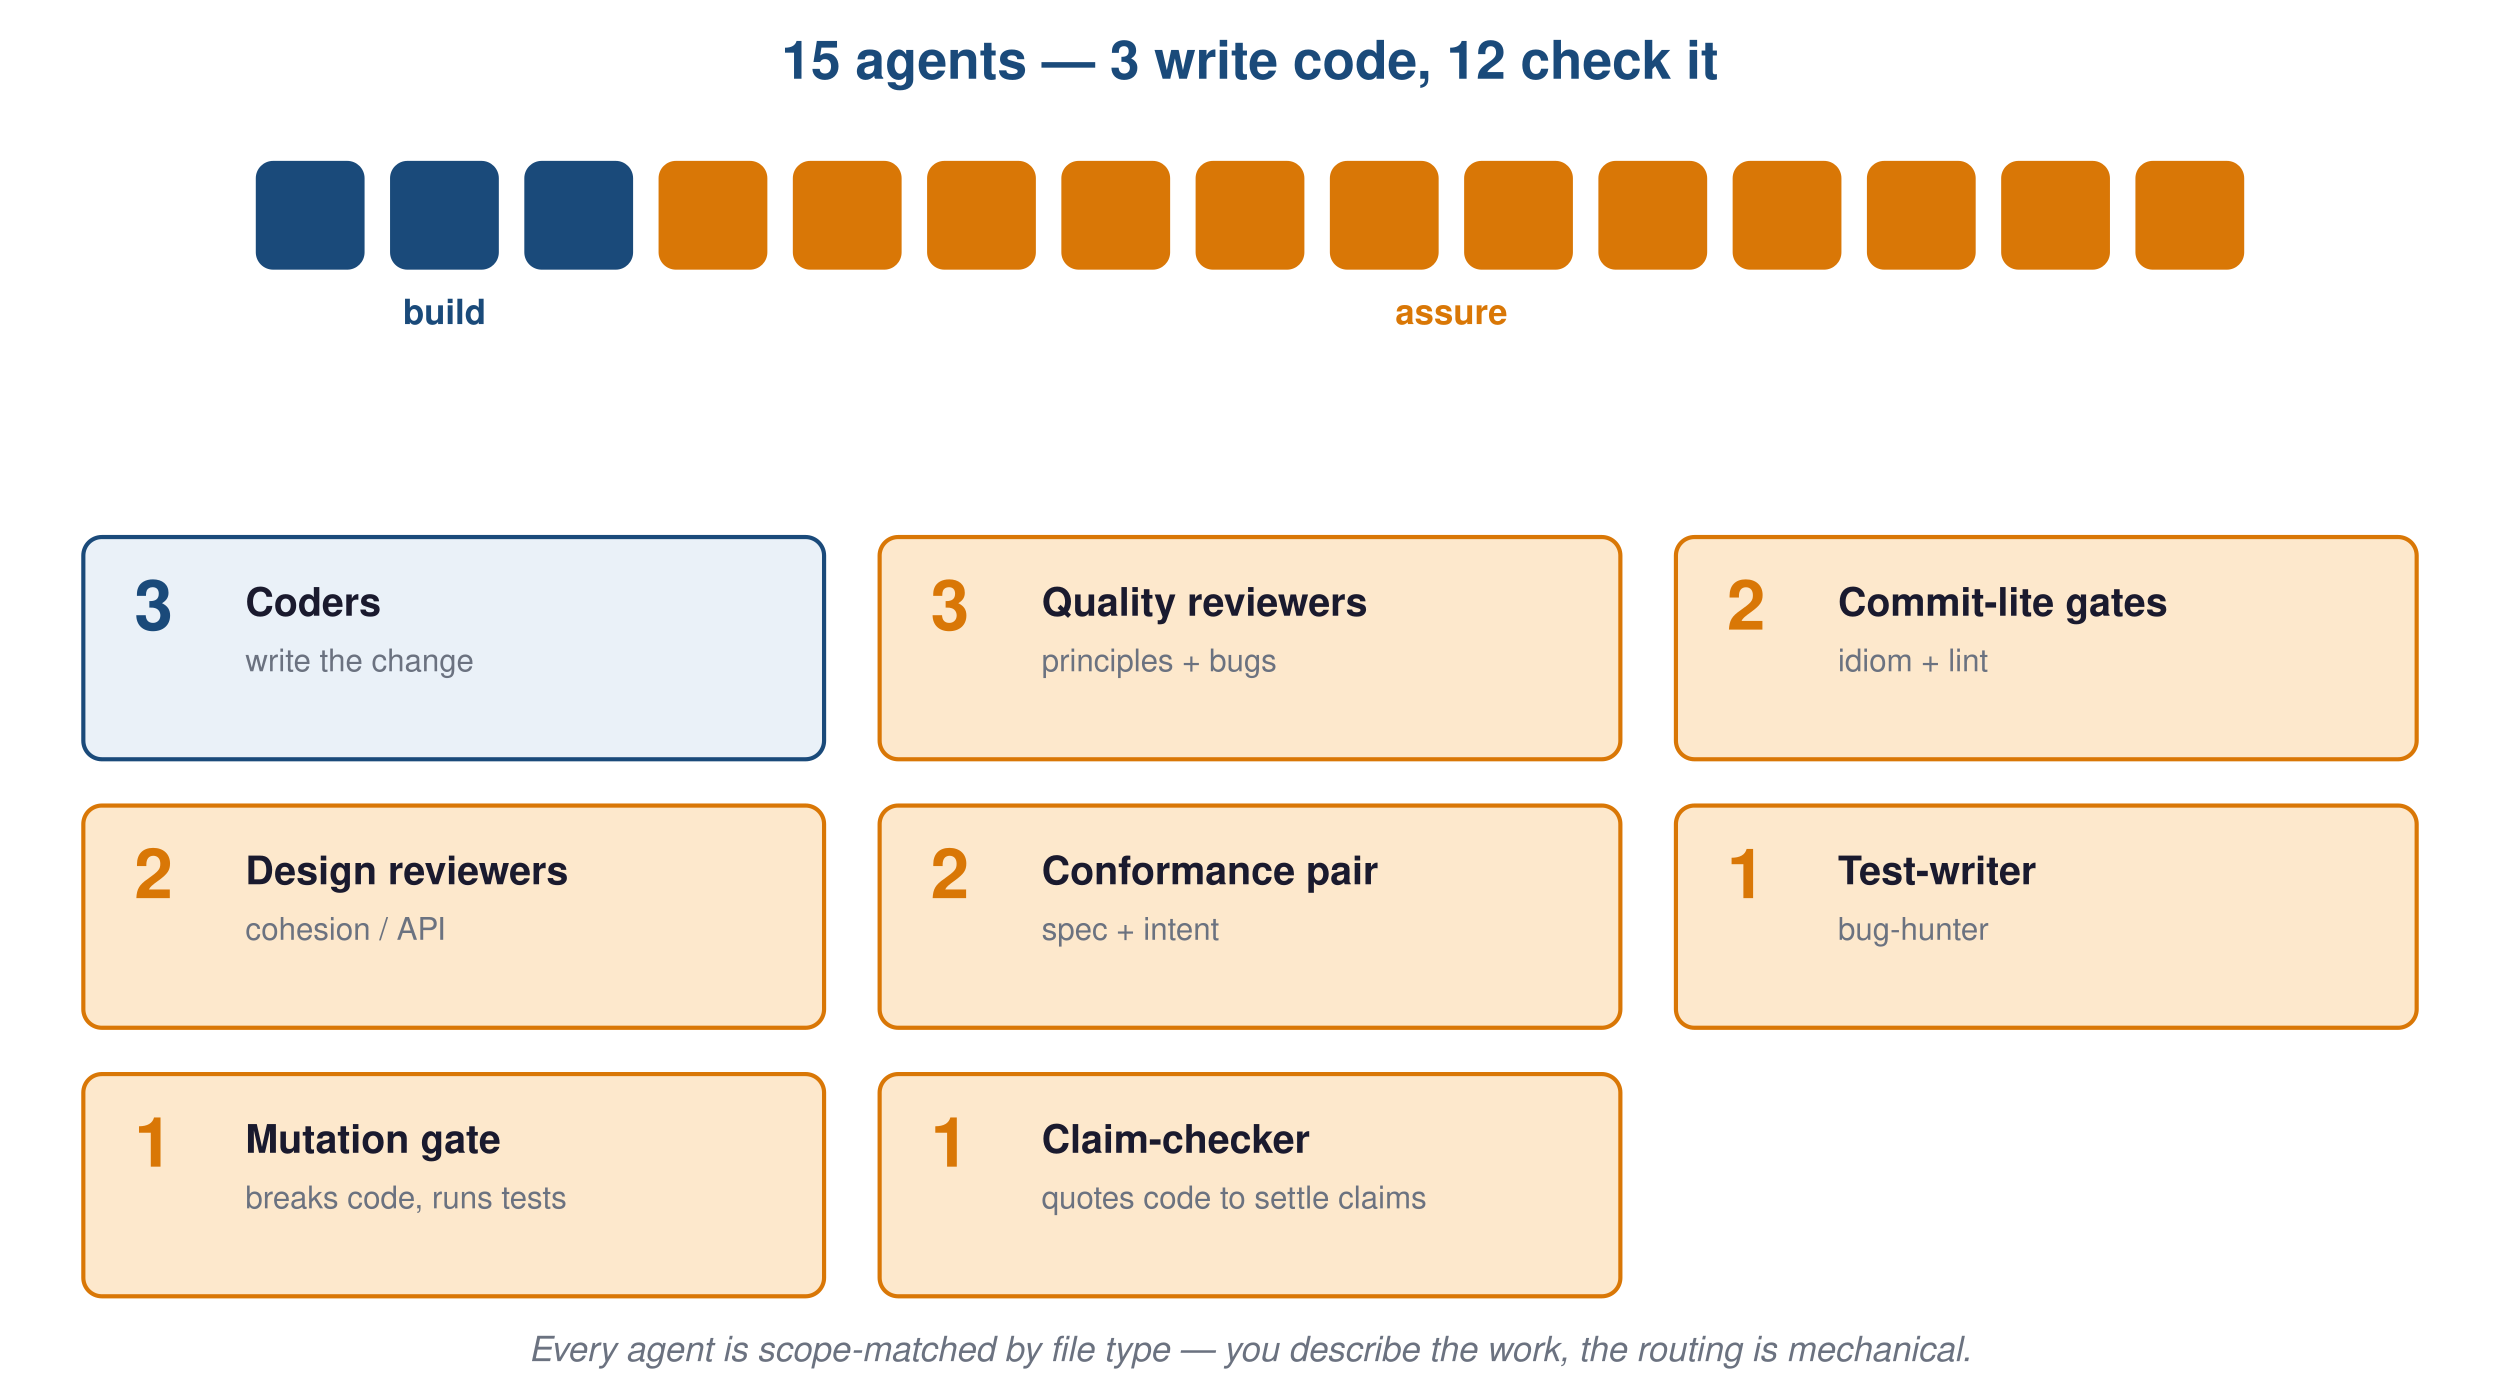
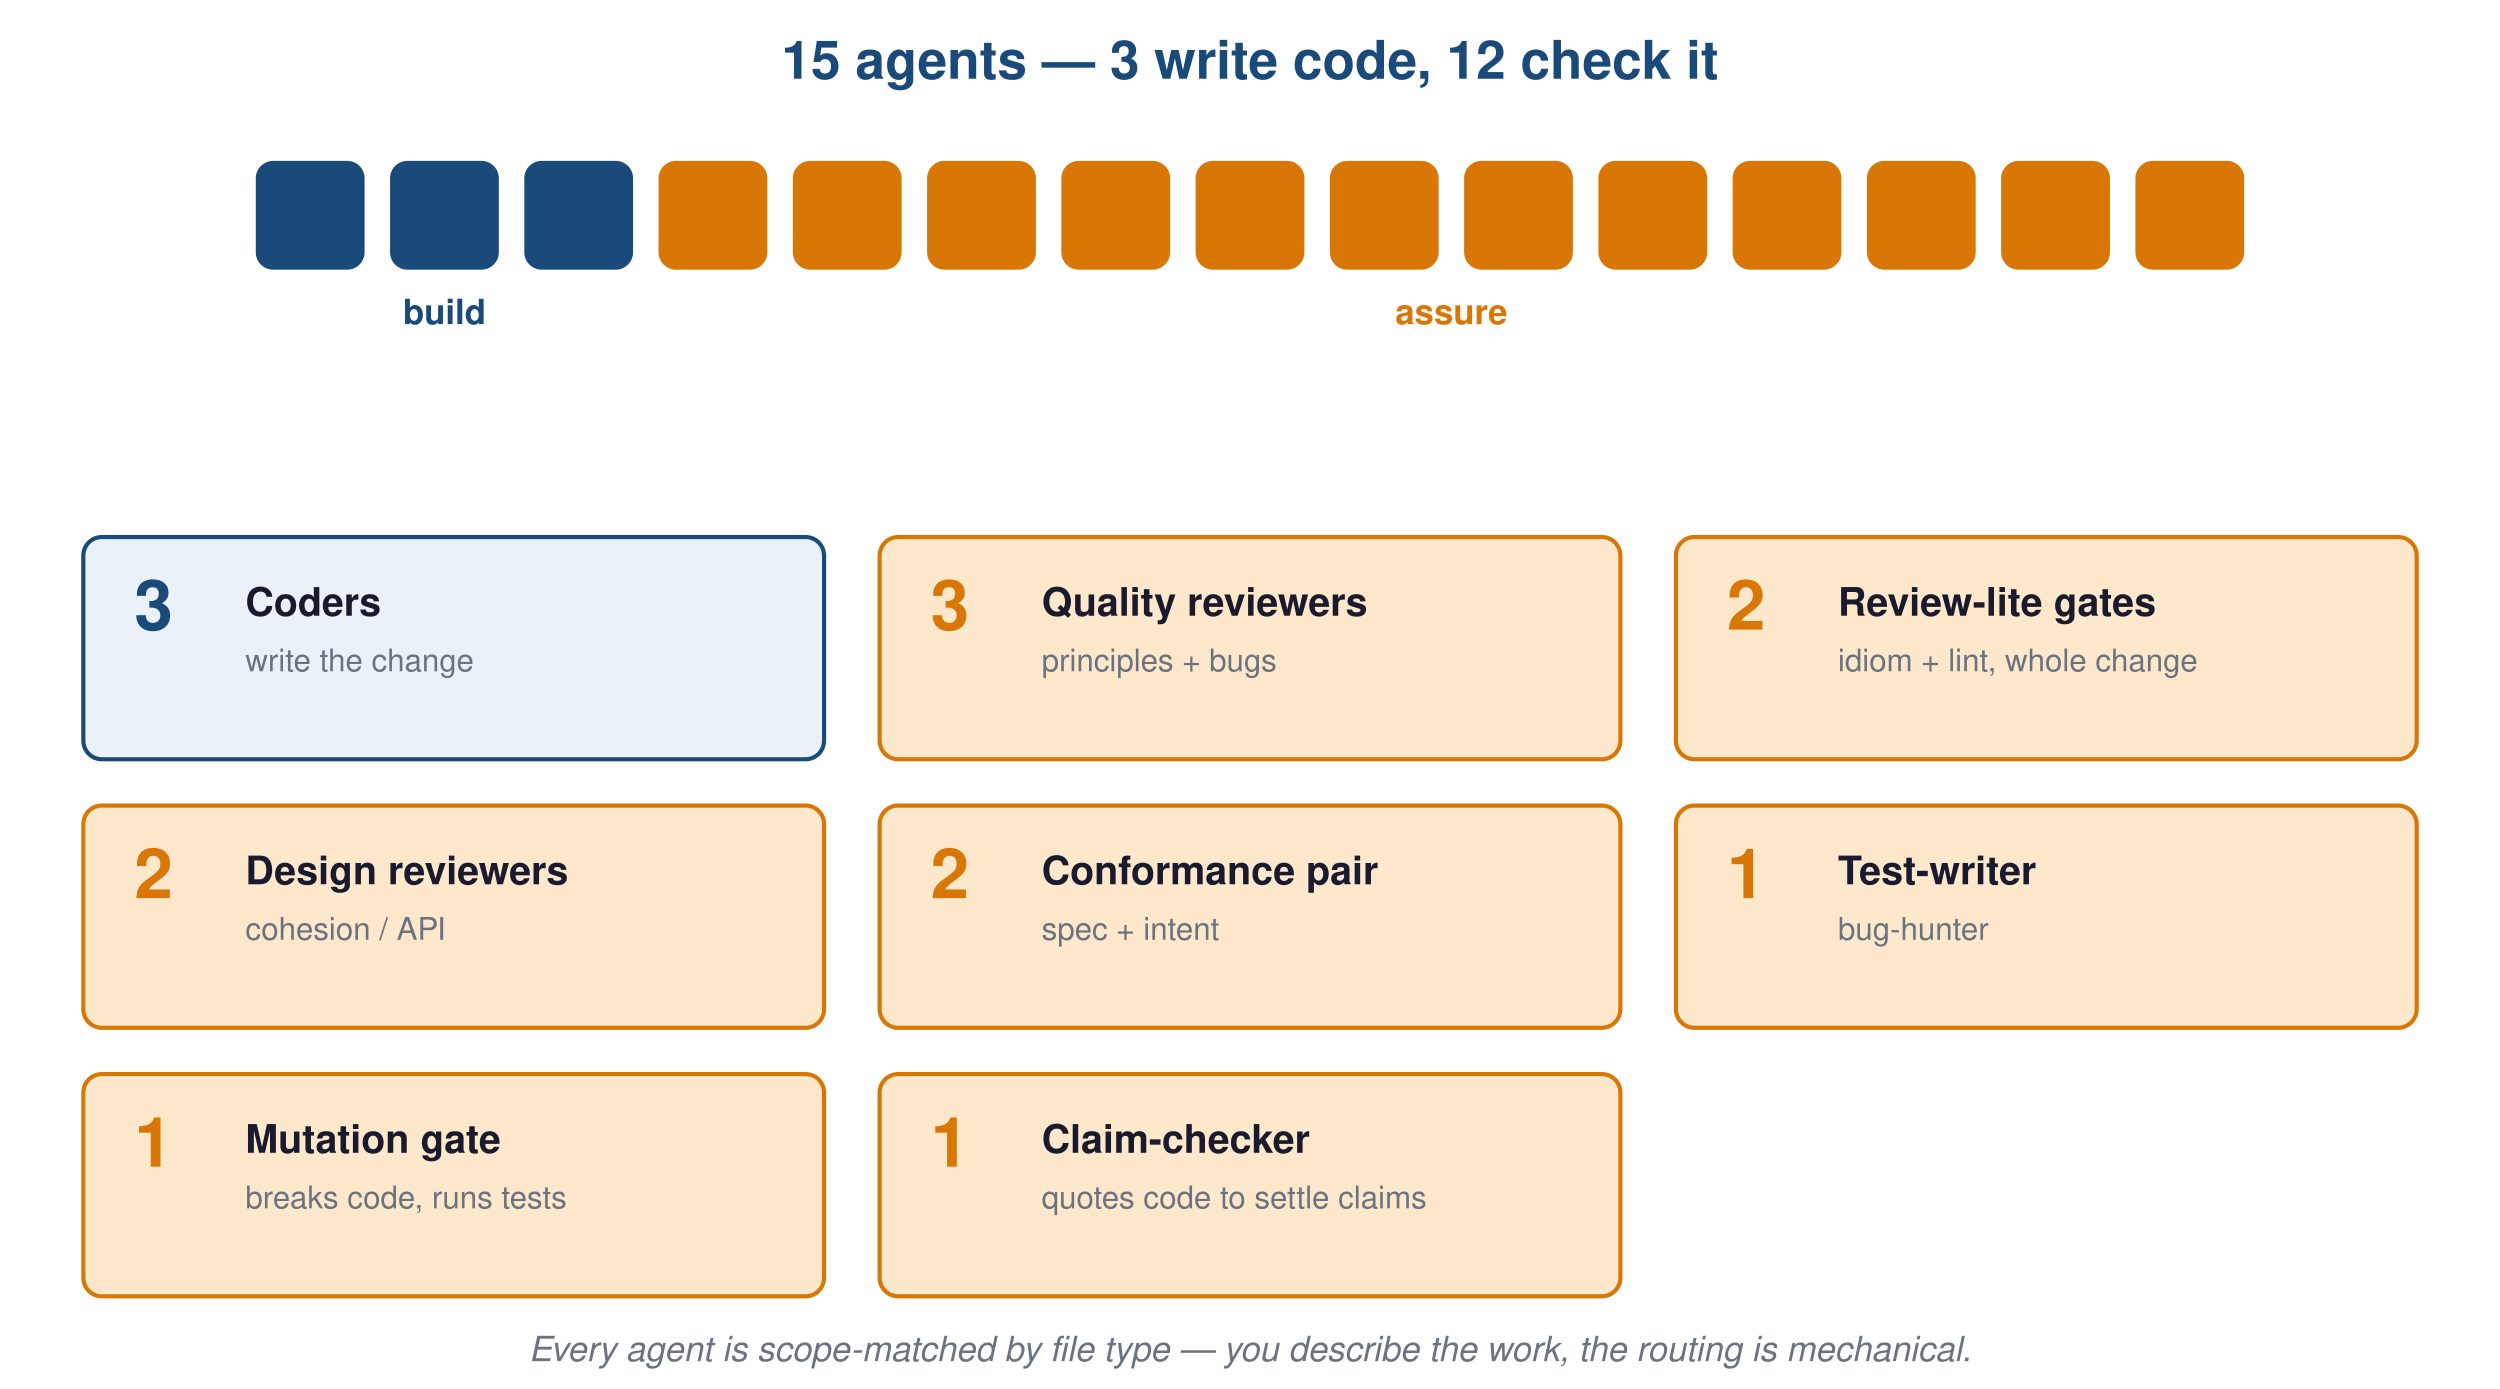
<svg xmlns="http://www.w3.org/2000/svg" viewBox="0 0 1080 600" font-family="Helvetica,Arial,sans-serif">
  <text x="540.0" y="34.0" font-size="23" fill="#1a4a7a" text-anchor="middle" font-weight="bold">15 agents — 3 write code, 12 check it</text>
  <rect x="111.0" y="70.0" width="46.0" height="46.0" rx="7" fill="#1a4a7a" stroke="#1a4a7a" stroke-width="1" />
  <rect x="169.0" y="70.0" width="46.0" height="46.0" rx="7" fill="#1a4a7a" stroke="#1a4a7a" stroke-width="1" />
  <rect x="227.0" y="70.0" width="46.0" height="46.0" rx="7" fill="#1a4a7a" stroke="#1a4a7a" stroke-width="1" />
  <rect x="285.0" y="70.0" width="46.0" height="46.0" rx="7" fill="#d97706" stroke="#d97706" stroke-width="1" />
  <rect x="343.0" y="70.0" width="46.0" height="46.0" rx="7" fill="#d97706" stroke="#d97706" stroke-width="1" />
  <rect x="401.0" y="70.0" width="46.0" height="46.0" rx="7" fill="#d97706" stroke="#d97706" stroke-width="1" />
  <rect x="459.0" y="70.0" width="46.0" height="46.0" rx="7" fill="#d97706" stroke="#d97706" stroke-width="1" />
  <rect x="517.0" y="70.0" width="46.0" height="46.0" rx="7" fill="#d97706" stroke="#d97706" stroke-width="1" />
  <rect x="575.0" y="70.0" width="46.0" height="46.0" rx="7" fill="#d97706" stroke="#d97706" stroke-width="1" />
  <rect x="633.0" y="70.0" width="46.0" height="46.0" rx="7" fill="#d97706" stroke="#d97706" stroke-width="1" />
  <rect x="691.0" y="70.0" width="46.0" height="46.0" rx="7" fill="#d97706" stroke="#d97706" stroke-width="1" />
  <rect x="749.0" y="70.0" width="46.0" height="46.0" rx="7" fill="#d97706" stroke="#d97706" stroke-width="1" />
  <rect x="807.0" y="70.0" width="46.0" height="46.0" rx="7" fill="#d97706" stroke="#d97706" stroke-width="1" />
  <rect x="865.0" y="70.0" width="46.0" height="46.0" rx="7" fill="#d97706" stroke="#d97706" stroke-width="1" />
  <rect x="923.0" y="70.0" width="46.0" height="46.0" rx="7" fill="#d97706" stroke="#d97706" stroke-width="1" />
  <text x="192.0" y="140.0" font-size="15" fill="#1a4a7a" text-anchor="middle" font-weight="bold">build</text>
  <text x="627.0" y="140.0" font-size="15" fill="#d97706" text-anchor="middle" font-weight="bold">assure</text>
  <rect x="36.0" y="232.0" width="320.0" height="96.0" rx="8" fill="#eaf1f8" stroke="#1a4a7a" stroke-width="1.8" />
  <text x="58.0" y="272.0" font-size="30" fill="#1a4a7a" text-anchor="start" font-weight="bold">3</text>
  <text x="106.0" y="266.0" font-size="17" fill="#1a1a2e" text-anchor="start" font-weight="bold">Coders</text>
  <text x="106.0" y="290.0" font-size="13.5" fill="#6b7280" text-anchor="start" font-weight="normal">write the change</text>
  <rect x="380.0" y="232.0" width="320.0" height="96.0" rx="8" fill="#fde8cc" stroke="#d97706" stroke-width="1.8" />
  <text x="402.0" y="272.0" font-size="30" fill="#d97706" text-anchor="start" font-weight="bold">3</text>
  <text x="450.0" y="266.0" font-size="17" fill="#1a1a2e" text-anchor="start" font-weight="bold">Quality reviewers</text>
  <text x="450.0" y="290.0" font-size="13.5" fill="#6b7280" text-anchor="start" font-weight="normal">principles + bugs</text>
  <rect x="724.0" y="232.0" width="320.0" height="96.0" rx="8" fill="#fde8cc" stroke="#d97706" stroke-width="1.8" />
  <text x="746.0" y="272.0" font-size="30" fill="#d97706" text-anchor="start" font-weight="bold">2</text>
-   <text x="794.0" y="266.0" font-size="17" fill="#1a1a2e" text-anchor="start" font-weight="bold">Commit-lite gates</text>
-   <text x="794.0" y="290.0" font-size="13.5" fill="#6b7280" text-anchor="start" font-weight="normal">idiom + lint</text>
+   <text x="794.0" y="266.0" font-size="17" fill="#1a1a2e" text-anchor="start" font-weight="bold">Review-lite gates</text>
+   <text x="794.0" y="290.0" font-size="13.5" fill="#6b7280" text-anchor="start" font-weight="normal">idiom + lint, whole change</text>
  <rect x="36.0" y="348.0" width="320.0" height="96.0" rx="8" fill="#fde8cc" stroke="#d97706" stroke-width="1.8" />
  <text x="58.0" y="388.0" font-size="30" fill="#d97706" text-anchor="start" font-weight="bold">2</text>
  <text x="106.0" y="382.0" font-size="17" fill="#1a1a2e" text-anchor="start" font-weight="bold">Design reviewers</text>
  <text x="106.0" y="406.0" font-size="13.5" fill="#6b7280" text-anchor="start" font-weight="normal">cohesion / API</text>
  <rect x="380.0" y="348.0" width="320.0" height="96.0" rx="8" fill="#fde8cc" stroke="#d97706" stroke-width="1.8" />
  <text x="402.0" y="388.0" font-size="30" fill="#d97706" text-anchor="start" font-weight="bold">2</text>
  <text x="450.0" y="382.0" font-size="17" fill="#1a1a2e" text-anchor="start" font-weight="bold">Conformance pair</text>
  <text x="450.0" y="406.0" font-size="13.5" fill="#6b7280" text-anchor="start" font-weight="normal">spec + intent</text>
  <rect x="724.0" y="348.0" width="320.0" height="96.0" rx="8" fill="#fde8cc" stroke="#d97706" stroke-width="1.8" />
  <text x="746.0" y="388.0" font-size="30" fill="#d97706" text-anchor="start" font-weight="bold">1</text>
  <text x="794.0" y="382.0" font-size="17" fill="#1a1a2e" text-anchor="start" font-weight="bold">Test-writer</text>
  <text x="794.0" y="406.0" font-size="13.5" fill="#6b7280" text-anchor="start" font-weight="normal">bug-hunter</text>
  <rect x="36.0" y="464.0" width="320.0" height="96.0" rx="8" fill="#fde8cc" stroke="#d97706" stroke-width="1.8" />
  <text x="58.0" y="504.0" font-size="30" fill="#d97706" text-anchor="start" font-weight="bold">1</text>
  <text x="106.0" y="498.0" font-size="17" fill="#1a1a2e" text-anchor="start" font-weight="bold">Mutation gate</text>
  <text x="106.0" y="522.0" font-size="13.5" fill="#6b7280" text-anchor="start" font-weight="normal">breaks code, runs tests</text>
  <rect x="380.0" y="464.0" width="320.0" height="96.0" rx="8" fill="#fde8cc" stroke="#d97706" stroke-width="1.8" />
  <text x="402.0" y="504.0" font-size="30" fill="#d97706" text-anchor="start" font-weight="bold">1</text>
  <text x="450.0" y="498.0" font-size="17" fill="#1a1a2e" text-anchor="start" font-weight="bold">Claim-checker</text>
  <text x="450.0" y="522.0" font-size="13.5" fill="#6b7280" text-anchor="start" font-weight="normal">quotes code to settle claims</text>
  <text x="540.0" y="588.0" font-size="15" fill="#6b7280" text-anchor="middle" font-weight="normal" font-style="italic">Every agent is scope-matched by file type — you describe the work, the routing is mechanical.</text>
</svg>
